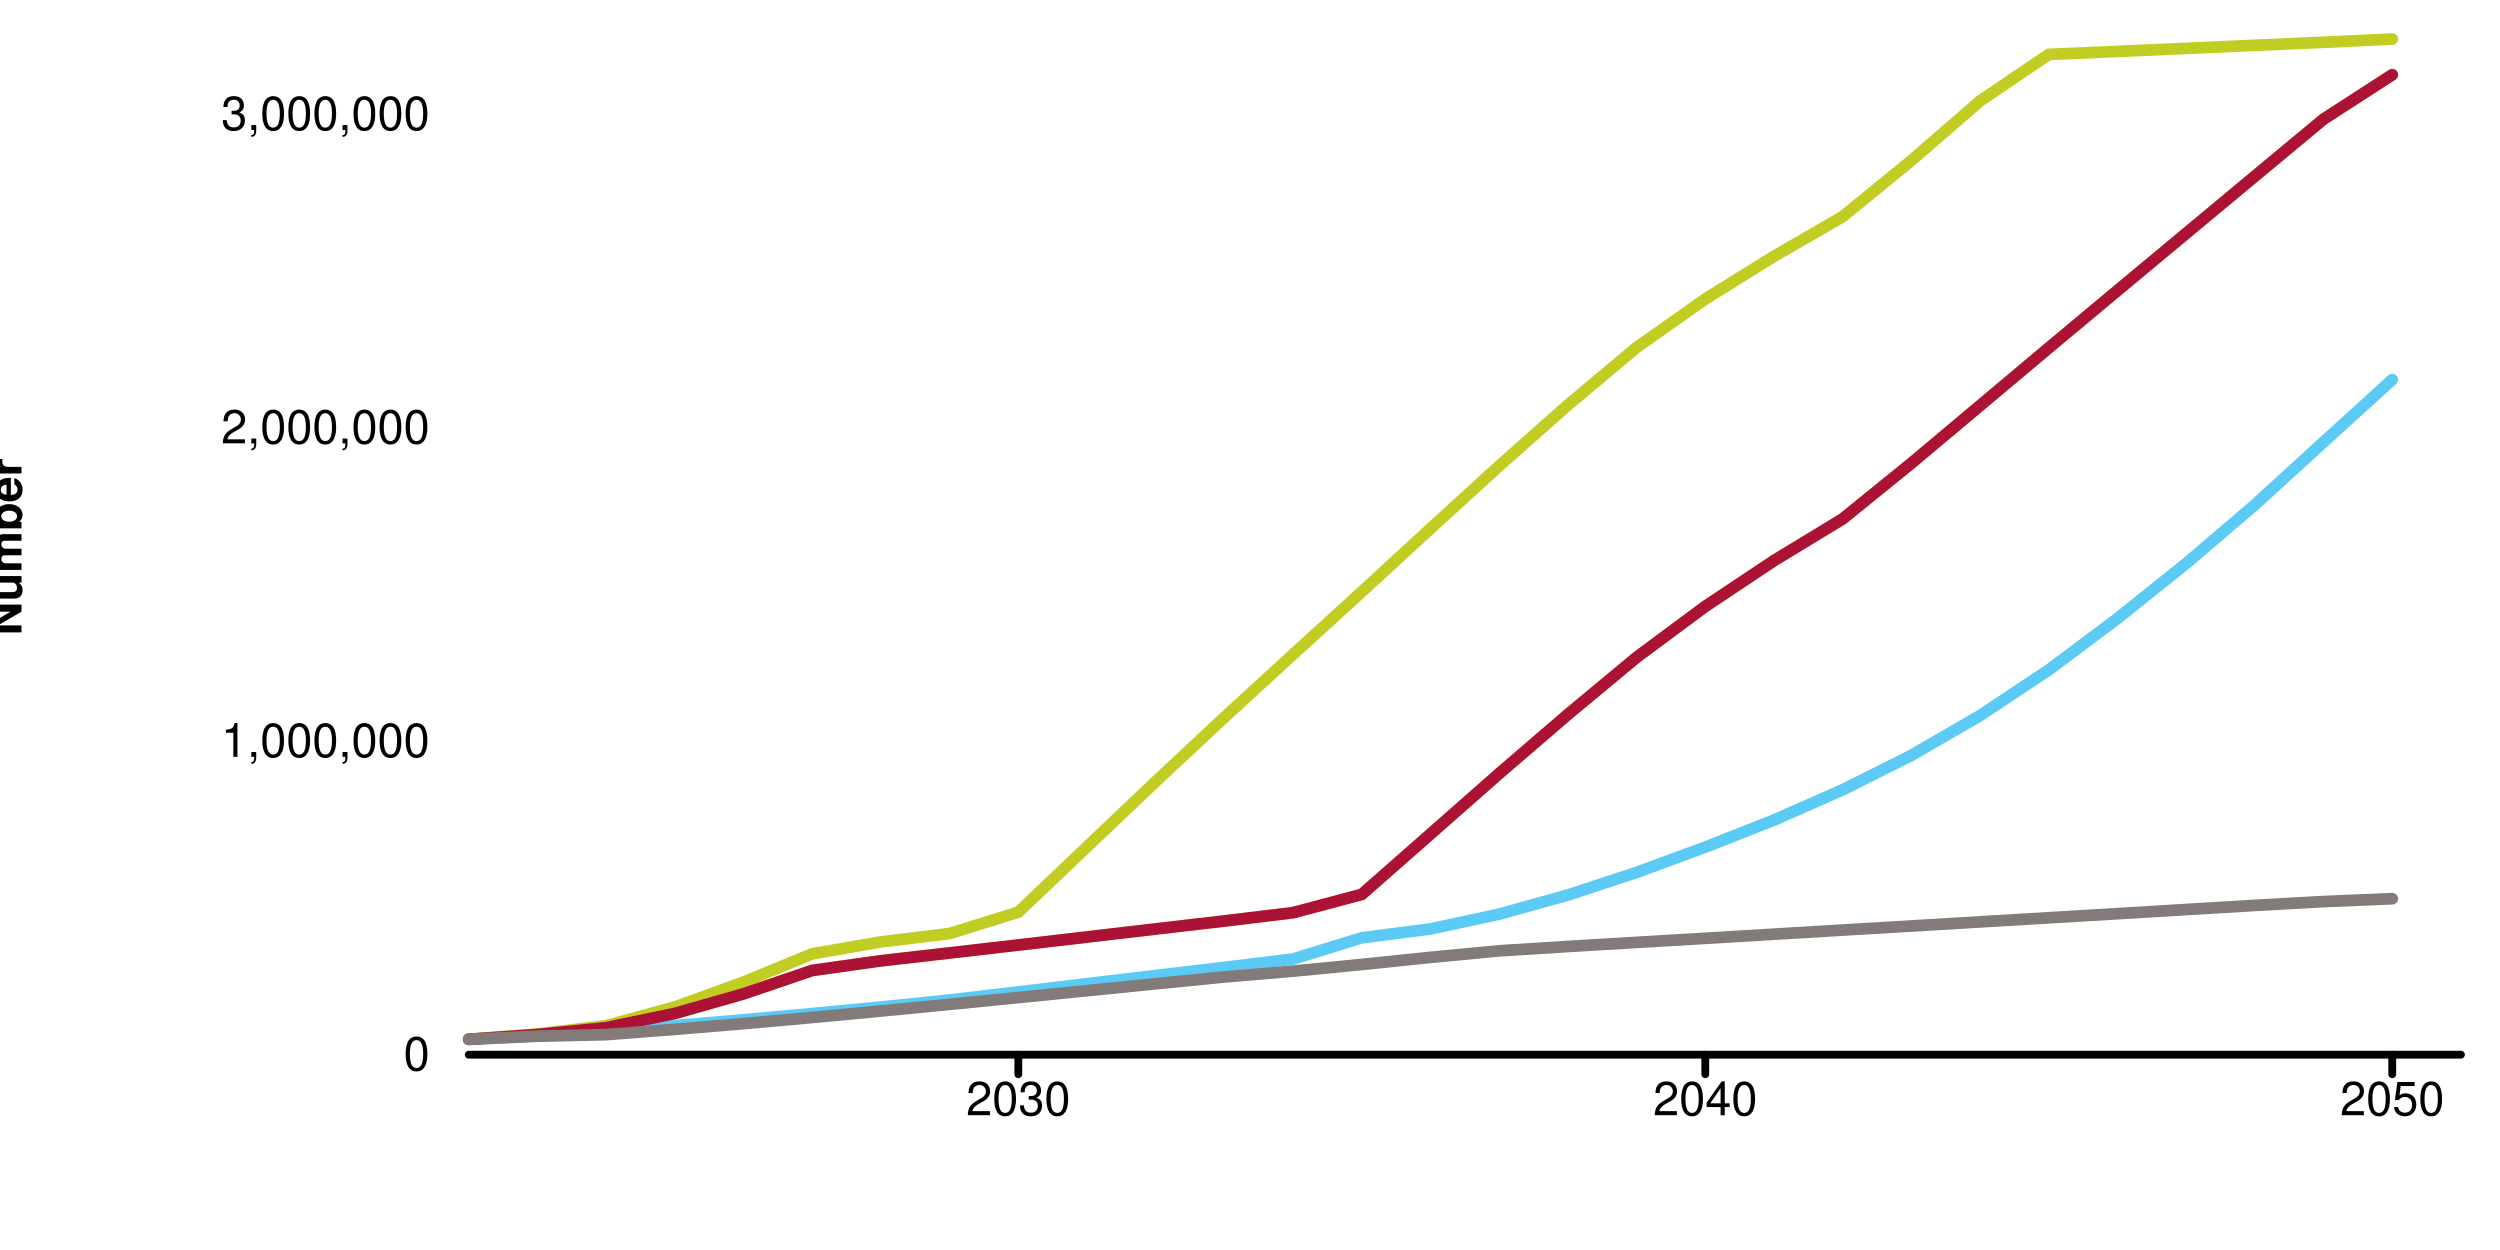
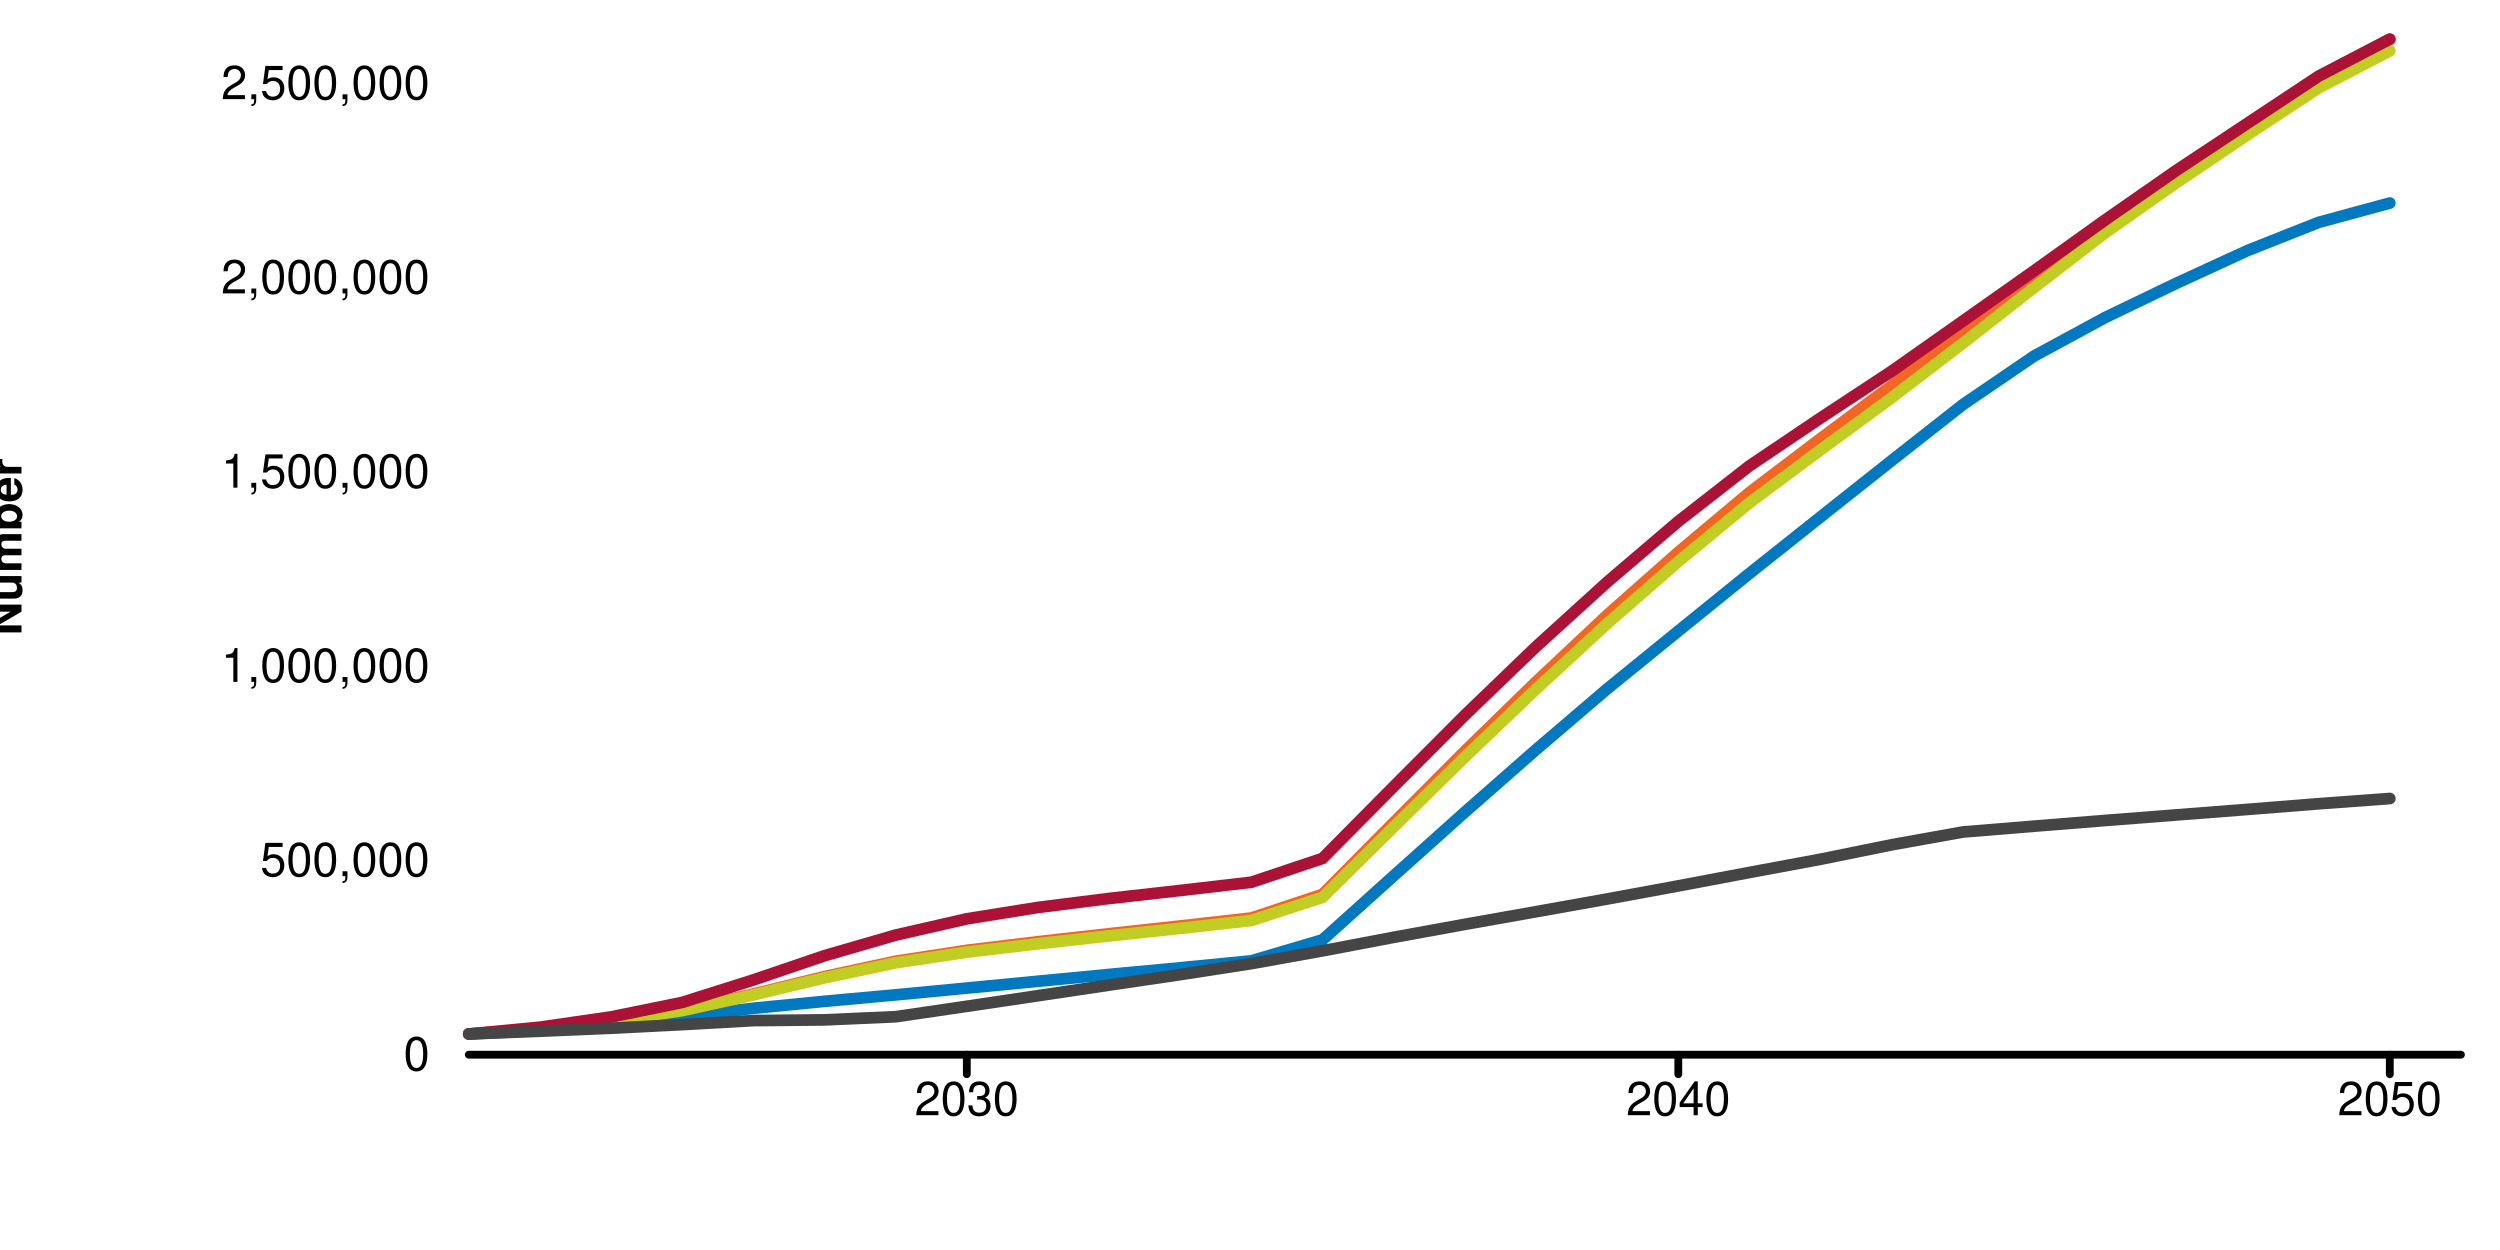
<svg xmlns="http://www.w3.org/2000/svg" width="640" height="320" viewBox="0 0 640 320" style="overflow:display" preserveAspectRatio="xMinYMin meet" overflow="visible">
  <defs>
    <style>
	.data-series path.line { fill-opacity: 0; }
	.data-series path.line.dotted { stroke-dasharray: 12 20 }
	.data-series circle { display: none; }
	.data-series:hover path.line, .data-series.on path.line { stroke-width: 5; }
	.data-series:hover circle, .data-series.on circle { display: inline; }
	.data-series circle:hover, .data-series circle.on { r: 6px!important; fill: black; }
	.grid { font-family: "Helvetica Neue",Helvetica,Arial,"Lucida Grande",sans-serif; }
	.grid line { stroke: rgb(0,0,0); stroke-width: 2; stroke-linecap: round; }
	.grid.grid-x text { text-anchor: middle; dominant-baseline: hanging; transform: translateY(10px); }
	.grid.grid-y text { text-anchor: end; dominant-baseline: middle; transform: translateX(-10px); }
	</style>
  </defs>
  <g class="grid grid-y">
    <line x1="120" y1="270" x2="630" y2="270" data-left="120" />
    <text x="120" y="270" text-anchor="end">0</text>
-     <text x="120" y="189.756" text-anchor="end">1,000,000</text>
-     <text x="120" y="109.511" text-anchor="end">2,000,000</text>
-     <text x="120" y="29.267" text-anchor="end">3,000,000</text>
+     <text x="120" y="220.278" text-anchor="end">500,000</text>
+     <text x="120" y="170.555" text-anchor="end">1,000,000</text>
+     <text x="120" y="120.833" text-anchor="end">1,500,000</text>
+     <text x="120" y="71.11" text-anchor="end">2,000,000</text>
+     <text x="120" y="21.388" text-anchor="end">2,500,000</text>
    <text style="text-anchor:middle;dominant-baseline:hanging;font-weight:bold;transform: translateY(140px) rotate(-90deg);">Number</text>
  </g>
  <g class="grid grid-x">
-     <line class="tick" x1="260.69" y1="270" x2="260.69" y2="275" />
-     <text x="260.69" y="270" text-anchor="middle">2030</text>
-     <line class="tick" x1="436.552" y1="270" x2="436.552" y2="275" />
-     <text x="436.552" y="270" text-anchor="middle">2040</text>
-     <line class="tick" x1="612.414" y1="270" x2="612.414" y2="275" />
-     <text x="612.414" y="270" text-anchor="middle">2050</text>
+     <line class="tick" x1="247.5" y1="270" x2="247.5" y2="275" />
+     <text x="247.5" y="270" text-anchor="middle">2030</text>
+     <line class="tick" x1="429.643" y1="270" x2="429.643" y2="275" />
+     <text x="429.643" y="270" text-anchor="middle">2040</text>
+     <line class="tick" x1="611.786" y1="270" x2="611.786" y2="275" />
+     <text x="611.786" y="270" text-anchor="middle">2050</text>
    <text style="text-anchor:middle;dominant-baseline:hanging;font-weight:bold;transform: translateY(140px) rotate(-90deg);" />
  </g>
-   <g data-scenario="consumer-transformation" class="data-series">
-     <path d="M 120.00,266.06L 137.59,264.84L 155.17,263.09L 172.76,259.43L 190.34,254.42L 207.93,248.43L 225.52,245.96L 243.10,243.95L 260.69,241.92L 278.28,239.87L 295.86,237.81L 313.45,235.77L 331.03,233.64L 348.62,228.96L 366.21,213.50L 383.79,198.02L 401.38,182.89L 418.97,168.28L 436.55,155.24L 454.14,143.52L 471.72,132.84L 489.31,118.58L 506.90,103.82L 524.48,89.06L 542.07,74.38L 559.66,59.74L 577.24,45.12L 594.83,30.50L 612.41,19.14" id="Consumer Transformation" class="line" stroke="#FFBF22" stroke-width="3" stroke-linecap="round" />
-     <circle cx="120.00" cy="266.06" data-y="49147" data-x="2022" r="4" fill="#FFBF22" />
-     <circle cx="137.59" cy="264.84" data-y="64273" data-x="2023" r="4" fill="#FFBF22" />
-     <circle cx="155.17" cy="263.09" data-y="86121" data-x="2024" r="4" fill="#FFBF22" />
-     <circle cx="172.76" cy="259.43" data-y="131735" data-x="2025" r="4" fill="#FFBF22" />
-     <circle cx="190.34" cy="254.42" data-y="194130" data-x="2026" r="4" fill="#FFBF22" />
-     <circle cx="207.93" cy="248.43" data-y="268840" data-x="2027" r="4" fill="#FFBF22" />
-     <circle cx="225.52" cy="245.96" data-y="299538" data-x="2028" r="4" fill="#FFBF22" />
-     <circle cx="243.10" cy="243.95" data-y="324625" data-x="2029" r="4" fill="#FFBF22" />
-     <circle cx="260.69" cy="241.92" data-y="349942" data-x="2030" r="4" fill="#FFBF22" />
-     <circle cx="278.28" cy="239.87" data-y="375497" data-x="2031" r="4" fill="#FFBF22" />
-     <circle cx="295.86" cy="237.81" data-y="401208" data-x="2032" r="4" fill="#FFBF22" />
-     <circle cx="313.45" cy="235.77" data-y="426601" data-x="2033" r="4" fill="#FFBF22" />
-     <circle cx="331.03" cy="233.64" data-y="453136" data-x="2034" r="4" fill="#FFBF22" />
-     <circle cx="348.62" cy="228.96" data-y="511397" data-x="2035" r="4" fill="#FFBF22" />
-     <circle cx="366.21" cy="213.50" data-y="704073" data-x="2036" r="4" fill="#FFBF22" />
-     <circle cx="383.79" cy="198.02" data-y="897016" data-x="2037" r="4" fill="#FFBF22" />
-     <circle cx="401.38" cy="182.89" data-y="1085581" data-x="2038" r="4" fill="#FFBF22" />
-     <circle cx="418.97" cy="168.28" data-y="1267598" data-x="2039" r="4" fill="#FFBF22" />
-     <circle cx="436.55" cy="155.24" data-y="1430085" data-x="2040" r="4" fill="#FFBF22" />
-     <circle cx="454.14" cy="143.52" data-y="1576139" data-x="2041" r="4" fill="#FFBF22" />
-     <circle cx="471.72" cy="132.84" data-y="1709222" data-x="2042" r="4" fill="#FFBF22" />
-     <circle cx="489.31" cy="118.58" data-y="1886972" data-x="2043" r="4" fill="#FFBF22" />
-     <circle cx="506.90" cy="103.82" data-y="2070872" data-x="2044" r="4" fill="#FFBF22" />
-     <circle cx="524.48" cy="89.06" data-y="2254907" data-x="2045" r="4" fill="#FFBF22" />
-     <circle cx="542.07" cy="74.38" data-y="2437740" data-x="2046" r="4" fill="#FFBF22" />
-     <circle cx="559.66" cy="59.74" data-y="2620217" data-x="2047" r="4" fill="#FFBF22" />
-     <circle cx="577.24" cy="45.12" data-y="2802473" data-x="2048" r="4" fill="#FFBF22" />
-     <circle cx="594.83" cy="30.50" data-y="2984685" data-x="2049" r="4" fill="#FFBF22" />
-     <circle cx="612.41" cy="19.14" data-y="3126136" data-x="2050" r="4" fill="#FFBF22" />
+   <g data-scenario="electric-engagement" class="data-series">
+     <path d="M 120.00,264.70L 138.21,263.34L 156.43,261.33L 174.64,258.57L 192.86,254.46L 211.07,250.00L 229.29,246.07L 247.50,243.28L 265.71,241.08L 283.93,239.03L 302.14,237.05L 320.36,235.00L 338.57,228.95L 356.79,210.57L 375.00,192.30L 393.21,174.57L 411.43,157.47L 429.64,141.36L 447.86,126.08L 466.07,112.27L 484.29,98.67L 502.50,84.47L 520.71,70.39L 538.93,56.71L 557.14,43.87L 575.36,31.76L 593.57,19.66L 611.79,10.15" id="Electric Engagement" class="line" stroke="#F26522" stroke-width="3" stroke-linecap="round" />
+     <circle cx="120.00" cy="264.70" data-y="53264" data-x="2023" r="4" fill="#F26522" />
+     <circle cx="138.21" cy="263.34" data-y="67004" data-x="2024" r="4" fill="#F26522" />
+     <circle cx="156.43" cy="261.33" data-y="87231" data-x="2025" r="4" fill="#F26522" />
+     <circle cx="174.64" cy="258.57" data-y="114910" data-x="2026" r="4" fill="#F26522" />
+     <circle cx="192.86" cy="254.46" data-y="156237" data-x="2027" r="4" fill="#F26522" />
+     <circle cx="211.07" cy="250.00" data-y="201083" data-x="2028" r="4" fill="#F26522" />
+     <circle cx="229.29" cy="246.07" data-y="240632" data-x="2029" r="4" fill="#F26522" />
+     <circle cx="247.50" cy="243.28" data-y="268701" data-x="2030" r="4" fill="#F26522" />
+     <circle cx="265.71" cy="241.08" data-y="290782" data-x="2031" r="4" fill="#F26522" />
+     <circle cx="283.93" cy="239.03" data-y="311470" data-x="2032" r="4" fill="#F26522" />
+     <circle cx="302.14" cy="237.05" data-y="331294" data-x="2033" r="4" fill="#F26522" />
+     <circle cx="320.36" cy="235.00" data-y="351973" data-x="2034" r="4" fill="#F26522" />
+     <circle cx="338.57" cy="228.95" data-y="412836" data-x="2035" r="4" fill="#F26522" />
+     <circle cx="356.79" cy="210.57" data-y="597647" data-x="2036" r="4" fill="#F26522" />
+     <circle cx="375.00" cy="192.30" data-y="781383" data-x="2037" r="4" fill="#F26522" />
+     <circle cx="393.21" cy="174.57" data-y="959638" data-x="2038" r="4" fill="#F26522" />
+     <circle cx="411.43" cy="157.47" data-y="1131567" data-x="2039" r="4" fill="#F26522" />
+     <circle cx="429.64" cy="141.36" data-y="1293580" data-x="2040" r="4" fill="#F26522" />
+     <circle cx="447.86" cy="126.08" data-y="1447275" data-x="2041" r="4" fill="#F26522" />
+     <circle cx="466.07" cy="112.27" data-y="1586095" data-x="2042" r="4" fill="#F26522" />
+     <circle cx="484.29" cy="98.67" data-y="1722910" data-x="2043" r="4" fill="#F26522" />
+     <circle cx="502.50" cy="84.47" data-y="1865639" data-x="2044" r="4" fill="#F26522" />
+     <circle cx="520.71" cy="70.39" data-y="2007231" data-x="2045" r="4" fill="#F26522" />
+     <circle cx="538.93" cy="56.71" data-y="2144805" data-x="2046" r="4" fill="#F26522" />
+     <circle cx="557.14" cy="43.87" data-y="2273911" data-x="2047" r="4" fill="#F26522" />
+     <circle cx="575.36" cy="31.76" data-y="2395683" data-x="2048" r="4" fill="#F26522" />
+     <circle cx="593.57" cy="19.66" data-y="2517385" data-x="2049" r="4" fill="#F26522" />
+     <circle cx="611.79" cy="10.15" data-y="2613047" data-x="2050" r="4" fill="#F26522" />
  </g>
-   <g data-scenario="system-transformation" class="data-series">
-     <path d="M 120.00,266.06L 137.59,265.18L 155.17,263.92L 172.76,262.55L 190.34,261.07L 207.93,259.47L 225.52,257.80L 243.10,256.01L 260.69,253.93L 278.28,251.83L 295.86,249.73L 313.45,247.66L 331.03,245.50L 348.62,240.07L 366.21,237.80L 383.79,234.02L 401.38,229.12L 418.97,223.34L 436.55,216.86L 454.14,209.93L 471.72,202.19L 489.31,193.37L 506.90,183.18L 524.48,171.50L 542.07,158.33L 559.66,144.25L 577.24,129.23L 594.83,113.17L 612.41,97.19" id="System Transformation" class="line" stroke="#5BCBF5" stroke-width="3" stroke-linecap="round" />
-     <circle cx="120.00" cy="266.06" data-y="49147" data-x="2022" r="4" fill="#5BCBF5" />
-     <circle cx="137.59" cy="265.18" data-y="60069" data-x="2023" r="4" fill="#5BCBF5" />
-     <circle cx="155.17" cy="263.92" data-y="75765" data-x="2024" r="4" fill="#5BCBF5" />
-     <circle cx="172.76" cy="262.55" data-y="92793" data-x="2025" r="4" fill="#5BCBF5" />
-     <circle cx="190.34" cy="261.07" data-y="111231" data-x="2026" r="4" fill="#5BCBF5" />
-     <circle cx="207.93" cy="259.47" data-y="131174" data-x="2027" r="4" fill="#5BCBF5" />
-     <circle cx="225.52" cy="257.80" data-y="151986" data-x="2028" r="4" fill="#5BCBF5" />
-     <circle cx="243.10" cy="256.01" data-y="174392" data-x="2029" r="4" fill="#5BCBF5" />
-     <circle cx="260.69" cy="253.93" data-y="200303" data-x="2030" r="4" fill="#5BCBF5" />
-     <circle cx="278.28" cy="251.83" data-y="226400" data-x="2031" r="4" fill="#5BCBF5" />
-     <circle cx="295.86" cy="249.73" data-y="252592" data-x="2032" r="4" fill="#5BCBF5" />
-     <circle cx="313.45" cy="247.66" data-y="278377" data-x="2033" r="4" fill="#5BCBF5" />
-     <circle cx="331.03" cy="245.50" data-y="305266" data-x="2034" r="4" fill="#5BCBF5" />
-     <circle cx="348.62" cy="240.07" data-y="373010" data-x="2035" r="4" fill="#5BCBF5" />
-     <circle cx="366.21" cy="237.80" data-y="401267" data-x="2036" r="4" fill="#5BCBF5" />
-     <circle cx="383.79" cy="234.02" data-y="448407" data-x="2037" r="4" fill="#5BCBF5" />
-     <circle cx="401.38" cy="229.12" data-y="509499" data-x="2038" r="4" fill="#5BCBF5" />
-     <circle cx="418.97" cy="223.34" data-y="581507" data-x="2039" r="4" fill="#5BCBF5" />
-     <circle cx="436.55" cy="216.86" data-y="662282" data-x="2040" r="4" fill="#5BCBF5" />
-     <circle cx="454.14" cy="209.93" data-y="748632" data-x="2041" r="4" fill="#5BCBF5" />
-     <circle cx="471.72" cy="202.19" data-y="845025" data-x="2042" r="4" fill="#5BCBF5" />
-     <circle cx="489.31" cy="193.37" data-y="954993" data-x="2043" r="4" fill="#5BCBF5" />
-     <circle cx="506.90" cy="183.18" data-y="1081947" data-x="2044" r="4" fill="#5BCBF5" />
-     <circle cx="524.48" cy="171.50" data-y="1227539" data-x="2045" r="4" fill="#5BCBF5" />
-     <circle cx="542.07" cy="158.33" data-y="1391575" data-x="2046" r="4" fill="#5BCBF5" />
-     <circle cx="559.66" cy="144.25" data-y="1567104" data-x="2047" r="4" fill="#5BCBF5" />
-     <circle cx="577.24" cy="129.23" data-y="1754283" data-x="2048" r="4" fill="#5BCBF5" />
-     <circle cx="594.83" cy="113.17" data-y="1954452" data-x="2049" r="4" fill="#5BCBF5" />
-     <circle cx="612.41" cy="97.19" data-y="2153549" data-x="2050" r="4" fill="#5BCBF5" />
+   <g data-scenario="hydrogen-evolution" class="data-series">
+     <path d="M 120.00,264.70L 138.21,263.81L 156.43,262.11L 174.64,260.23L 192.86,258.12L 211.07,256.34L 229.29,254.68L 247.50,252.95L 265.71,251.20L 283.93,249.46L 302.14,247.76L 320.36,245.97L 338.57,240.59L 356.79,224.21L 375.00,207.91L 393.21,191.93L 411.43,176.36L 429.64,161.55L 447.86,146.81L 466.07,132.33L 484.29,117.89L 502.50,103.58L 520.71,91.16L 538.93,81.28L 557.14,72.52L 575.36,64.14L 593.57,56.93L 611.79,51.98" id="Hydrogen Evolution" class="line" stroke="#0079C1" stroke-width="3" stroke-linecap="round" />
+     <circle cx="120.00" cy="264.70" data-y="53264" data-x="2023" r="4" fill="#0079C1" />
+     <circle cx="138.21" cy="263.81" data-y="62270" data-x="2024" r="4" fill="#0079C1" />
+     <circle cx="156.43" cy="262.11" data-y="79374" data-x="2025" r="4" fill="#0079C1" />
+     <circle cx="174.64" cy="260.23" data-y="98208" data-x="2026" r="4" fill="#0079C1" />
+     <circle cx="192.86" cy="258.12" data-y="119422" data-x="2027" r="4" fill="#0079C1" />
+     <circle cx="211.07" cy="256.34" data-y="137338" data-x="2028" r="4" fill="#0079C1" />
+     <circle cx="229.29" cy="254.68" data-y="154056" data-x="2029" r="4" fill="#0079C1" />
+     <circle cx="247.50" cy="252.95" data-y="171463" data-x="2030" r="4" fill="#0079C1" />
+     <circle cx="265.71" cy="251.20" data-y="189009" data-x="2031" r="4" fill="#0079C1" />
+     <circle cx="283.93" cy="249.46" data-y="206553" data-x="2032" r="4" fill="#0079C1" />
+     <circle cx="302.14" cy="247.76" data-y="223662" data-x="2033" r="4" fill="#0079C1" />
+     <circle cx="320.36" cy="245.97" data-y="241609" data-x="2034" r="4" fill="#0079C1" />
+     <circle cx="338.57" cy="240.59" data-y="295731" data-x="2035" r="4" fill="#0079C1" />
+     <circle cx="356.79" cy="224.21" data-y="460459" data-x="2036" r="4" fill="#0079C1" />
+     <circle cx="375.00" cy="207.91" data-y="624409" data-x="2037" r="4" fill="#0079C1" />
+     <circle cx="393.21" cy="191.93" data-y="785091" data-x="2038" r="4" fill="#0079C1" />
+     <circle cx="411.43" cy="176.36" data-y="941633" data-x="2039" r="4" fill="#0079C1" />
+     <circle cx="429.64" cy="161.55" data-y="1090601" data-x="2040" r="4" fill="#0079C1" />
+     <circle cx="447.86" cy="146.81" data-y="1238821" data-x="2041" r="4" fill="#0079C1" />
+     <circle cx="466.07" cy="132.33" data-y="1384351" data-x="2042" r="4" fill="#0079C1" />
+     <circle cx="484.29" cy="117.89" data-y="1529557" data-x="2043" r="4" fill="#0079C1" />
+     <circle cx="502.50" cy="103.58" data-y="1673538" data-x="2044" r="4" fill="#0079C1" />
+     <circle cx="520.71" cy="91.16" data-y="1798414" data-x="2045" r="4" fill="#0079C1" />
+     <circle cx="538.93" cy="81.28" data-y="1897741" data-x="2046" r="4" fill="#0079C1" />
+     <circle cx="557.14" cy="72.52" data-y="1985845" data-x="2047" r="4" fill="#0079C1" />
+     <circle cx="575.36" cy="64.14" data-y="2070109" data-x="2048" r="4" fill="#0079C1" />
+     <circle cx="593.57" cy="56.93" data-y="2142572" data-x="2049" r="4" fill="#0079C1" />
+     <circle cx="611.79" cy="51.98" data-y="2192379" data-x="2050" r="4" fill="#0079C1" />
  </g>
-   <g data-scenario="leading-the-way" class="data-series">
-     <path d="M 120.00,266.06L 137.59,264.69L 155.17,262.57L 172.76,257.78L 190.34,251.42L 207.93,244.17L 225.52,241.12L 243.10,238.98L 260.69,233.50L 278.28,216.78L 295.86,200.07L 313.45,183.64L 331.03,167.52L 348.62,151.49L 366.21,135.31L 383.79,119.27L 401.38,103.68L 418.97,88.95L 436.55,76.55L 454.14,65.61L 471.72,55.45L 489.31,41.10L 506.90,25.84L 524.48,13.93L 542.07,13.16L 559.66,12.38L 577.24,11.60L 594.83,10.82L 612.41,10.00" id="Leading The Way" class="line" stroke="#C2CD23" stroke-width="3" stroke-linecap="round" />
-     <circle cx="120.00" cy="266.06" data-y="49147" data-x="2022" r="4" fill="#C2CD23" />
-     <circle cx="137.59" cy="264.69" data-y="66184" data-x="2023" r="4" fill="#C2CD23" />
-     <circle cx="155.17" cy="262.57" data-y="92622" data-x="2024" r="4" fill="#C2CD23" />
-     <circle cx="172.76" cy="257.78" data-y="152241" data-x="2025" r="4" fill="#C2CD23" />
-     <circle cx="190.34" cy="251.42" data-y="231504" data-x="2026" r="4" fill="#C2CD23" />
-     <circle cx="207.93" cy="244.17" data-y="321835" data-x="2027" r="4" fill="#C2CD23" />
-     <circle cx="225.52" cy="241.12" data-y="359933" data-x="2028" r="4" fill="#C2CD23" />
-     <circle cx="243.10" cy="238.98" data-y="386562" data-x="2029" r="4" fill="#C2CD23" />
-     <circle cx="260.69" cy="233.50" data-y="454906" data-x="2030" r="4" fill="#C2CD23" />
-     <circle cx="278.28" cy="216.78" data-y="663193" data-x="2031" r="4" fill="#C2CD23" />
-     <circle cx="295.86" cy="200.07" data-y="871487" data-x="2032" r="4" fill="#C2CD23" />
-     <circle cx="313.45" cy="183.64" data-y="1076152" data-x="2033" r="4" fill="#C2CD23" />
-     <circle cx="331.03" cy="167.52" data-y="1277159" data-x="2034" r="4" fill="#C2CD23" />
-     <circle cx="348.62" cy="151.49" data-y="1476877" data-x="2035" r="4" fill="#C2CD23" />
-     <circle cx="366.21" cy="135.31" data-y="1678542" data-x="2036" r="4" fill="#C2CD23" />
-     <circle cx="383.79" cy="119.27" data-y="1878427" data-x="2037" r="4" fill="#C2CD23" />
-     <circle cx="401.38" cy="103.68" data-y="2072628" data-x="2038" r="4" fill="#C2CD23" />
-     <circle cx="418.97" cy="88.95" data-y="2256264" data-x="2039" r="4" fill="#C2CD23" />
-     <circle cx="436.55" cy="76.55" data-y="2410792" data-x="2040" r="4" fill="#C2CD23" />
-     <circle cx="454.14" cy="65.61" data-y="2547100" data-x="2041" r="4" fill="#C2CD23" />
-     <circle cx="471.72" cy="55.45" data-y="2673767" data-x="2042" r="4" fill="#C2CD23" />
-     <circle cx="489.31" cy="41.10" data-y="2852571" data-x="2043" r="4" fill="#C2CD23" />
-     <circle cx="506.90" cy="25.84" data-y="3042645" data-x="2044" r="4" fill="#C2CD23" />
-     <circle cx="524.48" cy="13.93" data-y="3191142" data-x="2045" r="4" fill="#C2CD23" />
-     <circle cx="542.07" cy="13.16" data-y="3200769" data-x="2046" r="4" fill="#C2CD23" />
-     <circle cx="559.66" cy="12.38" data-y="3210463" data-x="2047" r="4" fill="#C2CD23" />
-     <circle cx="577.24" cy="11.60" data-y="3220169" data-x="2048" r="4" fill="#C2CD23" />
-     <circle cx="594.83" cy="10.82" data-y="3229910" data-x="2049" r="4" fill="#C2CD23" />
-     <circle cx="612.41" cy="10.00" data-y="3240100" data-x="2050" r="4" fill="#C2CD23" />
+   <g data-scenario="holistic-transition" class="data-series">
+     <path d="M 120.00,264.70L 138.21,263.36L 156.43,261.40L 174.64,258.71L 192.86,254.69L 211.07,250.32L 229.29,246.48L 247.50,243.75L 265.71,241.60L 283.93,239.59L 302.14,237.66L 320.36,235.64L 338.57,229.72L 356.79,211.71L 375.00,193.81L 393.21,176.44L 411.43,159.64L 429.64,143.76L 447.86,128.71L 466.07,115.16L 484.29,101.80L 502.50,87.86L 520.71,73.62L 538.93,59.60L 557.14,46.79L 575.36,34.52L 593.57,22.50L 611.79,13.02" id="Holistic Transition" class="line" stroke="#C2CD23" stroke-width="3" stroke-linecap="round" />
+     <circle cx="120.00" cy="264.70" data-y="53264" data-x="2023" r="4" fill="#C2CD23" />
+     <circle cx="138.21" cy="263.36" data-y="66724" data-x="2024" r="4" fill="#C2CD23" />
+     <circle cx="156.43" cy="261.40" data-y="86510" data-x="2025" r="4" fill="#C2CD23" />
+     <circle cx="174.64" cy="258.71" data-y="113580" data-x="2026" r="4" fill="#C2CD23" />
+     <circle cx="192.86" cy="254.69" data-y="153996" data-x="2027" r="4" fill="#C2CD23" />
+     <circle cx="211.07" cy="250.32" data-y="197849" data-x="2028" r="4" fill="#C2CD23" />
+     <circle cx="229.29" cy="246.48" data-y="236524" data-x="2029" r="4" fill="#C2CD23" />
+     <circle cx="247.50" cy="243.75" data-y="263963" data-x="2030" r="4" fill="#C2CD23" />
+     <circle cx="265.71" cy="241.60" data-y="285553" data-x="2031" r="4" fill="#C2CD23" />
+     <circle cx="283.93" cy="239.59" data-y="305798" data-x="2032" r="4" fill="#C2CD23" />
+     <circle cx="302.14" cy="237.66" data-y="325212" data-x="2033" r="4" fill="#C2CD23" />
+     <circle cx="320.36" cy="235.64" data-y="345472" data-x="2034" r="4" fill="#C2CD23" />
+     <circle cx="338.57" cy="229.72" data-y="405056" data-x="2035" r="4" fill="#C2CD23" />
+     <circle cx="356.79" cy="211.71" data-y="586148" data-x="2036" r="4" fill="#C2CD23" />
+     <circle cx="375.00" cy="193.81" data-y="766188" data-x="2037" r="4" fill="#C2CD23" />
+     <circle cx="393.21" cy="176.44" data-y="940861" data-x="2038" r="4" fill="#C2CD23" />
+     <circle cx="411.43" cy="159.64" data-y="1109723" data-x="2039" r="4" fill="#C2CD23" />
+     <circle cx="429.64" cy="143.76" data-y="1269479" data-x="2040" r="4" fill="#C2CD23" />
+     <circle cx="447.86" cy="128.71" data-y="1420806" data-x="2041" r="4" fill="#C2CD23" />
+     <circle cx="466.07" cy="115.16" data-y="1557063" data-x="2042" r="4" fill="#C2CD23" />
+     <circle cx="484.29" cy="101.80" data-y="1691409" data-x="2043" r="4" fill="#C2CD23" />
+     <circle cx="502.50" cy="87.86" data-y="1831578" data-x="2044" r="4" fill="#C2CD23" />
+     <circle cx="520.71" cy="73.62" data-y="1974784" data-x="2045" r="4" fill="#C2CD23" />
+     <circle cx="538.93" cy="59.60" data-y="2115787" data-x="2046" r="4" fill="#C2CD23" />
+     <circle cx="557.14" cy="46.79" data-y="2244547" data-x="2047" r="4" fill="#C2CD23" />
+     <circle cx="575.36" cy="34.52" data-y="2367941" data-x="2048" r="4" fill="#C2CD23" />
+     <circle cx="593.57" cy="22.50" data-y="2488806" data-x="2049" r="4" fill="#C2CD23" />
+     <circle cx="611.79" cy="13.02" data-y="2584160" data-x="2050" r="4" fill="#C2CD23" />
  </g>
-   <g data-scenario="planning-scenario" class="data-series">
-     <path d="M 120.00,266.06L 137.59,264.84L 155.17,263.09L 172.76,259.43L 190.34,254.42L 207.93,248.43L 225.52,245.96L 243.10,243.95L 260.69,241.92L 278.28,239.87L 295.86,237.81L 313.45,235.77L 331.03,233.64L 348.62,228.96L 366.21,213.50L 383.79,198.02L 401.38,182.89L 418.97,168.28L 436.55,155.24L 454.14,143.52L 471.72,132.84L 489.31,118.58L 506.90,103.82L 524.48,89.06L 542.07,74.38L 559.66,59.74L 577.24,45.12L 594.83,30.50L 612.41,19.14" id="NPg Best View" class="line" stroke="#ab1236" stroke-width="3" stroke-linecap="round" />
-     <circle cx="120.00" cy="266.06" data-y="49147" data-x="2022" r="4" fill="#ab1236" />
-     <circle cx="137.59" cy="264.84" data-y="64273" data-x="2023" r="4" fill="#ab1236" />
-     <circle cx="155.17" cy="263.09" data-y="86121" data-x="2024" r="4" fill="#ab1236" />
-     <circle cx="172.76" cy="259.43" data-y="131735" data-x="2025" r="4" fill="#ab1236" />
-     <circle cx="190.34" cy="254.42" data-y="194130" data-x="2026" r="4" fill="#ab1236" />
-     <circle cx="207.93" cy="248.43" data-y="268840" data-x="2027" r="4" fill="#ab1236" />
-     <circle cx="225.52" cy="245.96" data-y="299538" data-x="2028" r="4" fill="#ab1236" />
-     <circle cx="243.10" cy="243.95" data-y="324625" data-x="2029" r="4" fill="#ab1236" />
-     <circle cx="260.69" cy="241.92" data-y="349942" data-x="2030" r="4" fill="#ab1236" />
-     <circle cx="278.28" cy="239.87" data-y="375497" data-x="2031" r="4" fill="#ab1236" />
-     <circle cx="295.86" cy="237.81" data-y="401208" data-x="2032" r="4" fill="#ab1236" />
-     <circle cx="313.45" cy="235.77" data-y="426601" data-x="2033" r="4" fill="#ab1236" />
-     <circle cx="331.03" cy="233.64" data-y="453136" data-x="2034" r="4" fill="#ab1236" />
-     <circle cx="348.62" cy="228.96" data-y="511397" data-x="2035" r="4" fill="#ab1236" />
-     <circle cx="366.21" cy="213.50" data-y="704073" data-x="2036" r="4" fill="#ab1236" />
-     <circle cx="383.79" cy="198.02" data-y="897016" data-x="2037" r="4" fill="#ab1236" />
-     <circle cx="401.38" cy="182.89" data-y="1085581" data-x="2038" r="4" fill="#ab1236" />
-     <circle cx="418.97" cy="168.28" data-y="1267598" data-x="2039" r="4" fill="#ab1236" />
-     <circle cx="436.55" cy="155.24" data-y="1430085" data-x="2040" r="4" fill="#ab1236" />
-     <circle cx="454.14" cy="143.52" data-y="1576139" data-x="2041" r="4" fill="#ab1236" />
-     <circle cx="471.72" cy="132.84" data-y="1709222" data-x="2042" r="4" fill="#ab1236" />
-     <circle cx="489.31" cy="118.58" data-y="1886972" data-x="2043" r="4" fill="#ab1236" />
-     <circle cx="506.90" cy="103.82" data-y="2070872" data-x="2044" r="4" fill="#ab1236" />
-     <circle cx="524.48" cy="89.06" data-y="2254907" data-x="2045" r="4" fill="#ab1236" />
-     <circle cx="542.07" cy="74.38" data-y="2437740" data-x="2046" r="4" fill="#ab1236" />
-     <circle cx="559.66" cy="59.74" data-y="2620217" data-x="2047" r="4" fill="#ab1236" />
-     <circle cx="577.24" cy="45.12" data-y="2802473" data-x="2048" r="4" fill="#ab1236" />
-     <circle cx="594.83" cy="30.50" data-y="2984685" data-x="2049" r="4" fill="#ab1236" />
-     <circle cx="612.41" cy="19.14" data-y="3126136" data-x="2050" r="4" fill="#ab1236" />
+   <g data-scenario="reference-scenario" class="data-series">
+     <path d="M 120.00,264.70L 138.21,262.96L 156.43,260.33L 174.64,256.62L 192.86,250.86L 211.07,244.66L 229.29,239.38L 247.50,235.22L 265.71,232.30L 283.93,230.01L 302.14,227.96L 320.36,225.85L 338.57,219.75L 356.79,201.35L 375.00,183.09L 393.21,165.57L 411.43,149.02L 429.64,133.48L 447.86,119.27L 466.07,107.00L 484.29,95.01L 502.50,82.19L 520.71,69.34L 538.93,56.30L 557.14,43.63L 575.36,31.56L 593.57,19.49L 611.79,10.00" id="NPg Reference Scenario" class="line" stroke="#ab1236" stroke-width="3" stroke-linecap="round" />
+     <circle cx="120.00" cy="264.70" data-y="53264" data-x="2023" r="4" fill="#ab1236" />
+     <circle cx="138.21" cy="262.96" data-y="70769" data-x="2024" r="4" fill="#ab1236" />
+     <circle cx="156.43" cy="260.33" data-y="97207" data-x="2025" r="4" fill="#ab1236" />
+     <circle cx="174.64" cy="256.62" data-y="134529" data-x="2026" r="4" fill="#ab1236" />
+     <circle cx="192.86" cy="250.86" data-y="192435" data-x="2027" r="4" fill="#ab1236" />
+     <circle cx="211.07" cy="244.66" data-y="254775" data-x="2028" r="4" fill="#ab1236" />
+     <circle cx="229.29" cy="239.38" data-y="307901" data-x="2029" r="4" fill="#ab1236" />
+     <circle cx="247.50" cy="235.22" data-y="349733" data-x="2030" r="4" fill="#ab1236" />
+     <circle cx="265.71" cy="232.30" data-y="379093" data-x="2031" r="4" fill="#ab1236" />
+     <circle cx="283.93" cy="230.01" data-y="402101" data-x="2032" r="4" fill="#ab1236" />
+     <circle cx="302.14" cy="227.96" data-y="422771" data-x="2033" r="4" fill="#ab1236" />
+     <circle cx="320.36" cy="225.85" data-y="443995" data-x="2034" r="4" fill="#ab1236" />
+     <circle cx="338.57" cy="219.75" data-y="505324" data-x="2035" r="4" fill="#ab1236" />
+     <circle cx="356.79" cy="201.35" data-y="690349" data-x="2036" r="4" fill="#ab1236" />
+     <circle cx="375.00" cy="183.09" data-y="873946" data-x="2037" r="4" fill="#ab1236" />
+     <circle cx="393.21" cy="165.57" data-y="1050108" data-x="2038" r="4" fill="#ab1236" />
+     <circle cx="411.43" cy="149.02" data-y="1216561" data-x="2039" r="4" fill="#ab1236" />
+     <circle cx="429.64" cy="133.48" data-y="1372860" data-x="2040" r="4" fill="#ab1236" />
+     <circle cx="447.86" cy="119.27" data-y="1515733" data-x="2041" r="4" fill="#ab1236" />
+     <circle cx="466.07" cy="107.00" data-y="1639103" data-x="2042" r="4" fill="#ab1236" />
+     <circle cx="484.29" cy="95.01" data-y="1759624" data-x="2043" r="4" fill="#ab1236" />
+     <circle cx="502.50" cy="82.19" data-y="1888553" data-x="2044" r="4" fill="#ab1236" />
+     <circle cx="520.71" cy="69.34" data-y="2017816" data-x="2045" r="4" fill="#ab1236" />
+     <circle cx="538.93" cy="56.30" data-y="2148956" data-x="2046" r="4" fill="#ab1236" />
+     <circle cx="557.14" cy="43.63" data-y="2276386" data-x="2047" r="4" fill="#ab1236" />
+     <circle cx="575.36" cy="31.56" data-y="2397722" data-x="2048" r="4" fill="#ab1236" />
+     <circle cx="593.57" cy="19.49" data-y="2519111" data-x="2049" r="4" fill="#ab1236" />
+     <circle cx="611.79" cy="10.00" data-y="2614517" data-x="2050" r="4" fill="#ab1236" />
  </g>
-   <g data-scenario="falling-short" class="data-series">
-     <path d="M 120.00,266.06L 137.59,265.27L 155.17,264.87L 172.76,263.51L 190.34,262.05L 207.93,260.47L 225.52,258.82L 243.10,257.11L 260.69,255.37L 278.28,253.61L 295.86,251.84L 313.45,250.10L 331.03,248.61L 348.62,246.90L 366.21,245.08L 383.79,243.41L 401.38,242.30L 418.97,241.25L 436.55,240.21L 454.14,239.15L 471.72,238.10L 489.31,237.05L 506.90,236.00L 524.48,234.95L 542.07,233.90L 559.66,232.84L 577.24,231.78L 594.83,230.80L 612.41,230.07" id="Falling Short" class="line" stroke="#827B7A" stroke-width="3" stroke-linecap="round" />
-     <circle cx="120.00" cy="266.06" data-y="49147" data-x="2022" r="4" fill="#827B7A" />
-     <circle cx="137.59" cy="265.27" data-y="58995" data-x="2023" r="4" fill="#827B7A" />
-     <circle cx="155.17" cy="264.87" data-y="63959" data-x="2024" r="4" fill="#827B7A" />
-     <circle cx="172.76" cy="263.51" data-y="80868" data-x="2025" r="4" fill="#827B7A" />
-     <circle cx="190.34" cy="262.05" data-y="99091" data-x="2026" r="4" fill="#827B7A" />
-     <circle cx="207.93" cy="260.47" data-y="118823" data-x="2027" r="4" fill="#827B7A" />
-     <circle cx="225.52" cy="258.82" data-y="139351" data-x="2028" r="4" fill="#827B7A" />
-     <circle cx="243.10" cy="257.11" data-y="160584" data-x="2029" r="4" fill="#827B7A" />
-     <circle cx="260.69" cy="255.37" data-y="182353" data-x="2030" r="4" fill="#827B7A" />
-     <circle cx="278.28" cy="253.61" data-y="204283" data-x="2031" r="4" fill="#827B7A" />
-     <circle cx="295.86" cy="251.84" data-y="226319" data-x="2032" r="4" fill="#827B7A" />
-     <circle cx="313.45" cy="250.10" data-y="248027" data-x="2033" r="4" fill="#827B7A" />
-     <circle cx="331.03" cy="248.61" data-y="266531" data-x="2034" r="4" fill="#827B7A" />
-     <circle cx="348.62" cy="246.90" data-y="287870" data-x="2035" r="4" fill="#827B7A" />
-     <circle cx="366.21" cy="245.08" data-y="310581" data-x="2036" r="4" fill="#827B7A" />
-     <circle cx="383.79" cy="243.41" data-y="331379" data-x="2037" r="4" fill="#827B7A" />
-     <circle cx="401.38" cy="242.30" data-y="345160" data-x="2038" r="4" fill="#827B7A" />
-     <circle cx="418.97" cy="241.25" data-y="358224" data-x="2039" r="4" fill="#827B7A" />
-     <circle cx="436.55" cy="240.21" data-y="371302" data-x="2040" r="4" fill="#827B7A" />
-     <circle cx="454.14" cy="239.15" data-y="384405" data-x="2041" r="4" fill="#827B7A" />
-     <circle cx="471.72" cy="238.10" data-y="397590" data-x="2042" r="4" fill="#827B7A" />
-     <circle cx="489.31" cy="237.05" data-y="410663" data-x="2043" r="4" fill="#827B7A" />
-     <circle cx="506.90" cy="236.00" data-y="423696" data-x="2044" r="4" fill="#827B7A" />
-     <circle cx="524.48" cy="234.95" data-y="436770" data-x="2045" r="4" fill="#827B7A" />
-     <circle cx="542.07" cy="233.90" data-y="449918" data-x="2046" r="4" fill="#827B7A" />
-     <circle cx="559.66" cy="232.84" data-y="463082" data-x="2047" r="4" fill="#827B7A" />
-     <circle cx="577.24" cy="231.78" data-y="476249" data-x="2048" r="4" fill="#827B7A" />
-     <circle cx="594.83" cy="230.80" data-y="488549" data-x="2049" r="4" fill="#827B7A" />
-     <circle cx="612.41" cy="230.07" data-y="497660" data-x="2050" r="4" fill="#827B7A" />
+   <g data-scenario="counterfactual" class="data-series">
+     <path d="M 120.00,264.70L 138.21,263.99L 156.43,263.22L 174.64,262.30L 192.86,261.27L 211.07,261.09L 229.29,260.28L 247.50,257.61L 265.71,254.90L 283.93,252.18L 302.14,249.50L 320.36,246.68L 338.57,243.41L 356.79,239.95L 375.00,236.63L 393.21,233.40L 411.43,230.14L 429.64,226.79L 447.86,223.35L 466.07,219.96L 484.29,216.26L 502.50,212.99L 520.71,211.50L 538.93,210.04L 557.14,208.62L 575.36,207.21L 593.57,205.76L 611.79,204.42" id="Counterfactual" class="line" stroke="#454546" stroke-width="3" stroke-linecap="round" />
+     <circle cx="120.00" cy="264.70" data-y="53264" data-x="2023" r="4" fill="#454546" />
+     <circle cx="138.21" cy="263.99" data-y="60432" data-x="2024" r="4" fill="#454546" />
+     <circle cx="156.43" cy="263.22" data-y="68219" data-x="2025" r="4" fill="#454546" />
+     <circle cx="174.64" cy="262.30" data-y="77424" data-x="2026" r="4" fill="#454546" />
+     <circle cx="192.86" cy="261.27" data-y="87828" data-x="2027" r="4" fill="#454546" />
+     <circle cx="211.07" cy="261.09" data-y="89636" data-x="2028" r="4" fill="#454546" />
+     <circle cx="229.29" cy="260.28" data-y="97741" data-x="2029" r="4" fill="#454546" />
+     <circle cx="247.50" cy="257.61" data-y="124562" data-x="2030" r="4" fill="#454546" />
+     <circle cx="265.71" cy="254.90" data-y="151807" data-x="2031" r="4" fill="#454546" />
+     <circle cx="283.93" cy="252.18" data-y="179238" data-x="2032" r="4" fill="#454546" />
+     <circle cx="302.14" cy="249.50" data-y="206136" data-x="2033" r="4" fill="#454546" />
+     <circle cx="320.36" cy="246.68" data-y="234453" data-x="2034" r="4" fill="#454546" />
+     <circle cx="338.57" cy="243.41" data-y="267400" data-x="2035" r="4" fill="#454546" />
+     <circle cx="356.79" cy="239.95" data-y="302166" data-x="2036" r="4" fill="#454546" />
+     <circle cx="375.00" cy="236.63" data-y="335612" data-x="2037" r="4" fill="#454546" />
+     <circle cx="393.21" cy="233.40" data-y="368072" data-x="2038" r="4" fill="#454546" />
+     <circle cx="411.43" cy="230.14" data-y="400824" data-x="2039" r="4" fill="#454546" />
+     <circle cx="429.64" cy="226.79" data-y="434501" data-x="2040" r="4" fill="#454546" />
+     <circle cx="447.86" cy="223.35" data-y="469086" data-x="2041" r="4" fill="#454546" />
+     <circle cx="466.07" cy="219.96" data-y="503228" data-x="2042" r="4" fill="#454546" />
+     <circle cx="484.29" cy="216.26" data-y="540414" data-x="2043" r="4" fill="#454546" />
+     <circle cx="502.50" cy="212.99" data-y="573236" data-x="2044" r="4" fill="#454546" />
+     <circle cx="520.71" cy="211.50" data-y="588294" data-x="2045" r="4" fill="#454546" />
+     <circle cx="538.93" cy="210.04" data-y="602950" data-x="2046" r="4" fill="#454546" />
+     <circle cx="557.14" cy="208.62" data-y="617204" data-x="2047" r="4" fill="#454546" />
+     <circle cx="575.36" cy="207.21" data-y="631357" data-x="2048" r="4" fill="#454546" />
+     <circle cx="593.57" cy="205.76" data-y="646031" data-x="2049" r="4" fill="#454546" />
+     <circle cx="611.79" cy="204.42" data-y="659448" data-x="2050" r="4" fill="#454546" />
  </g>
</svg>
